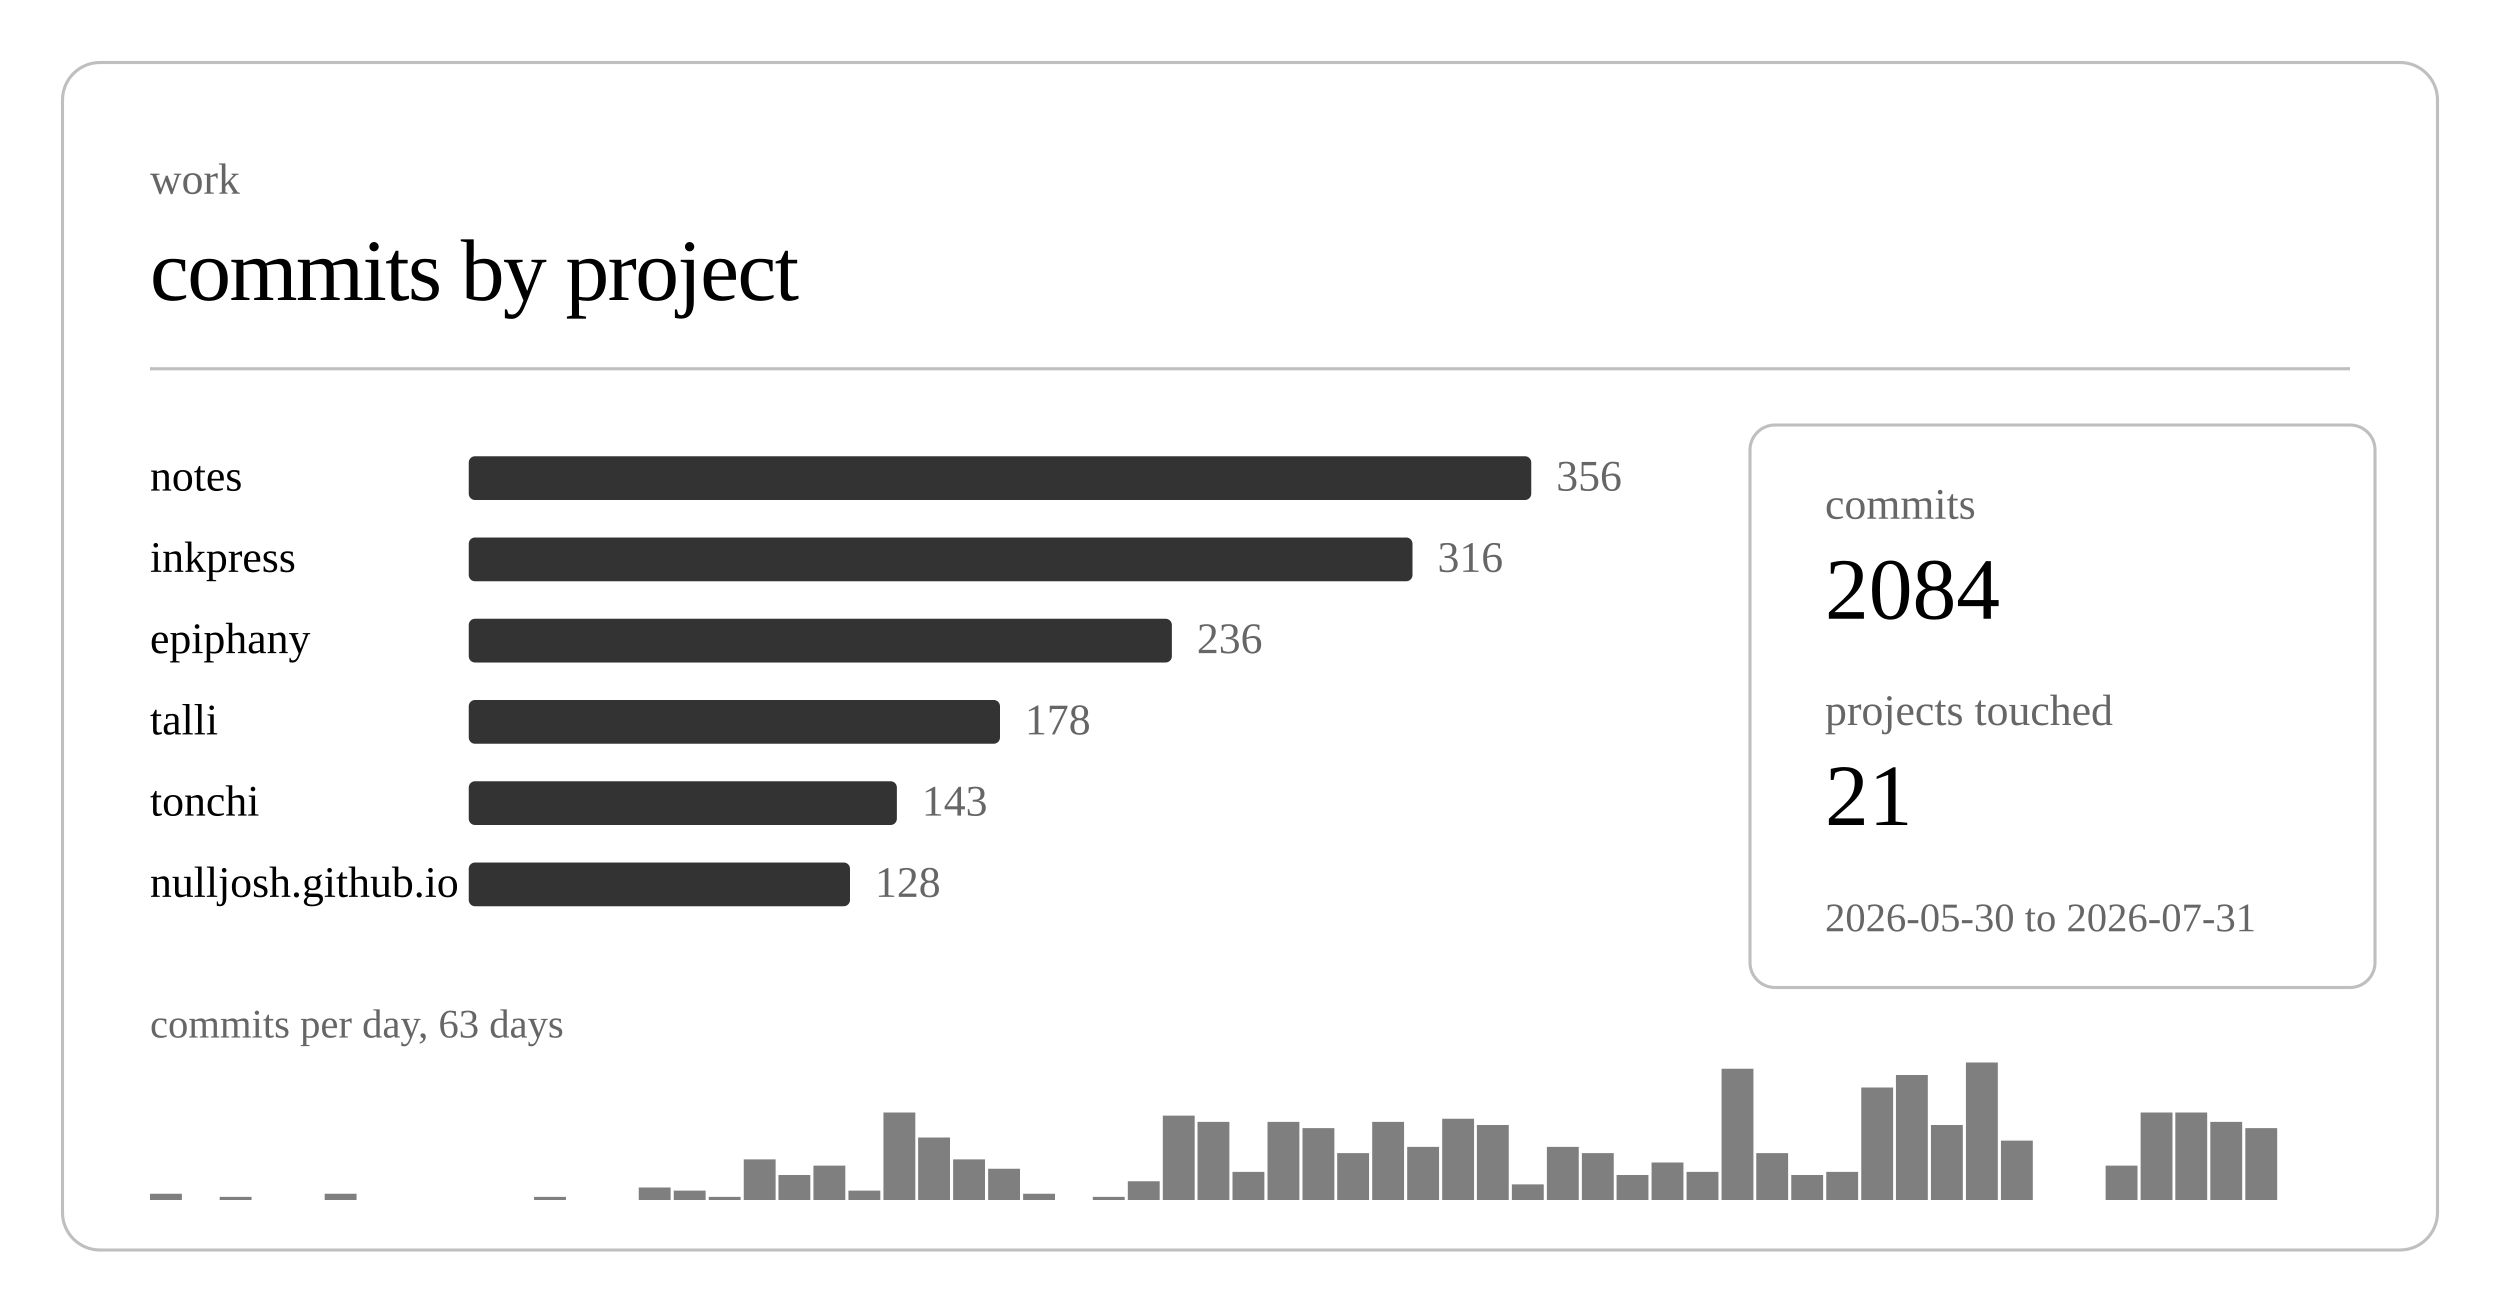
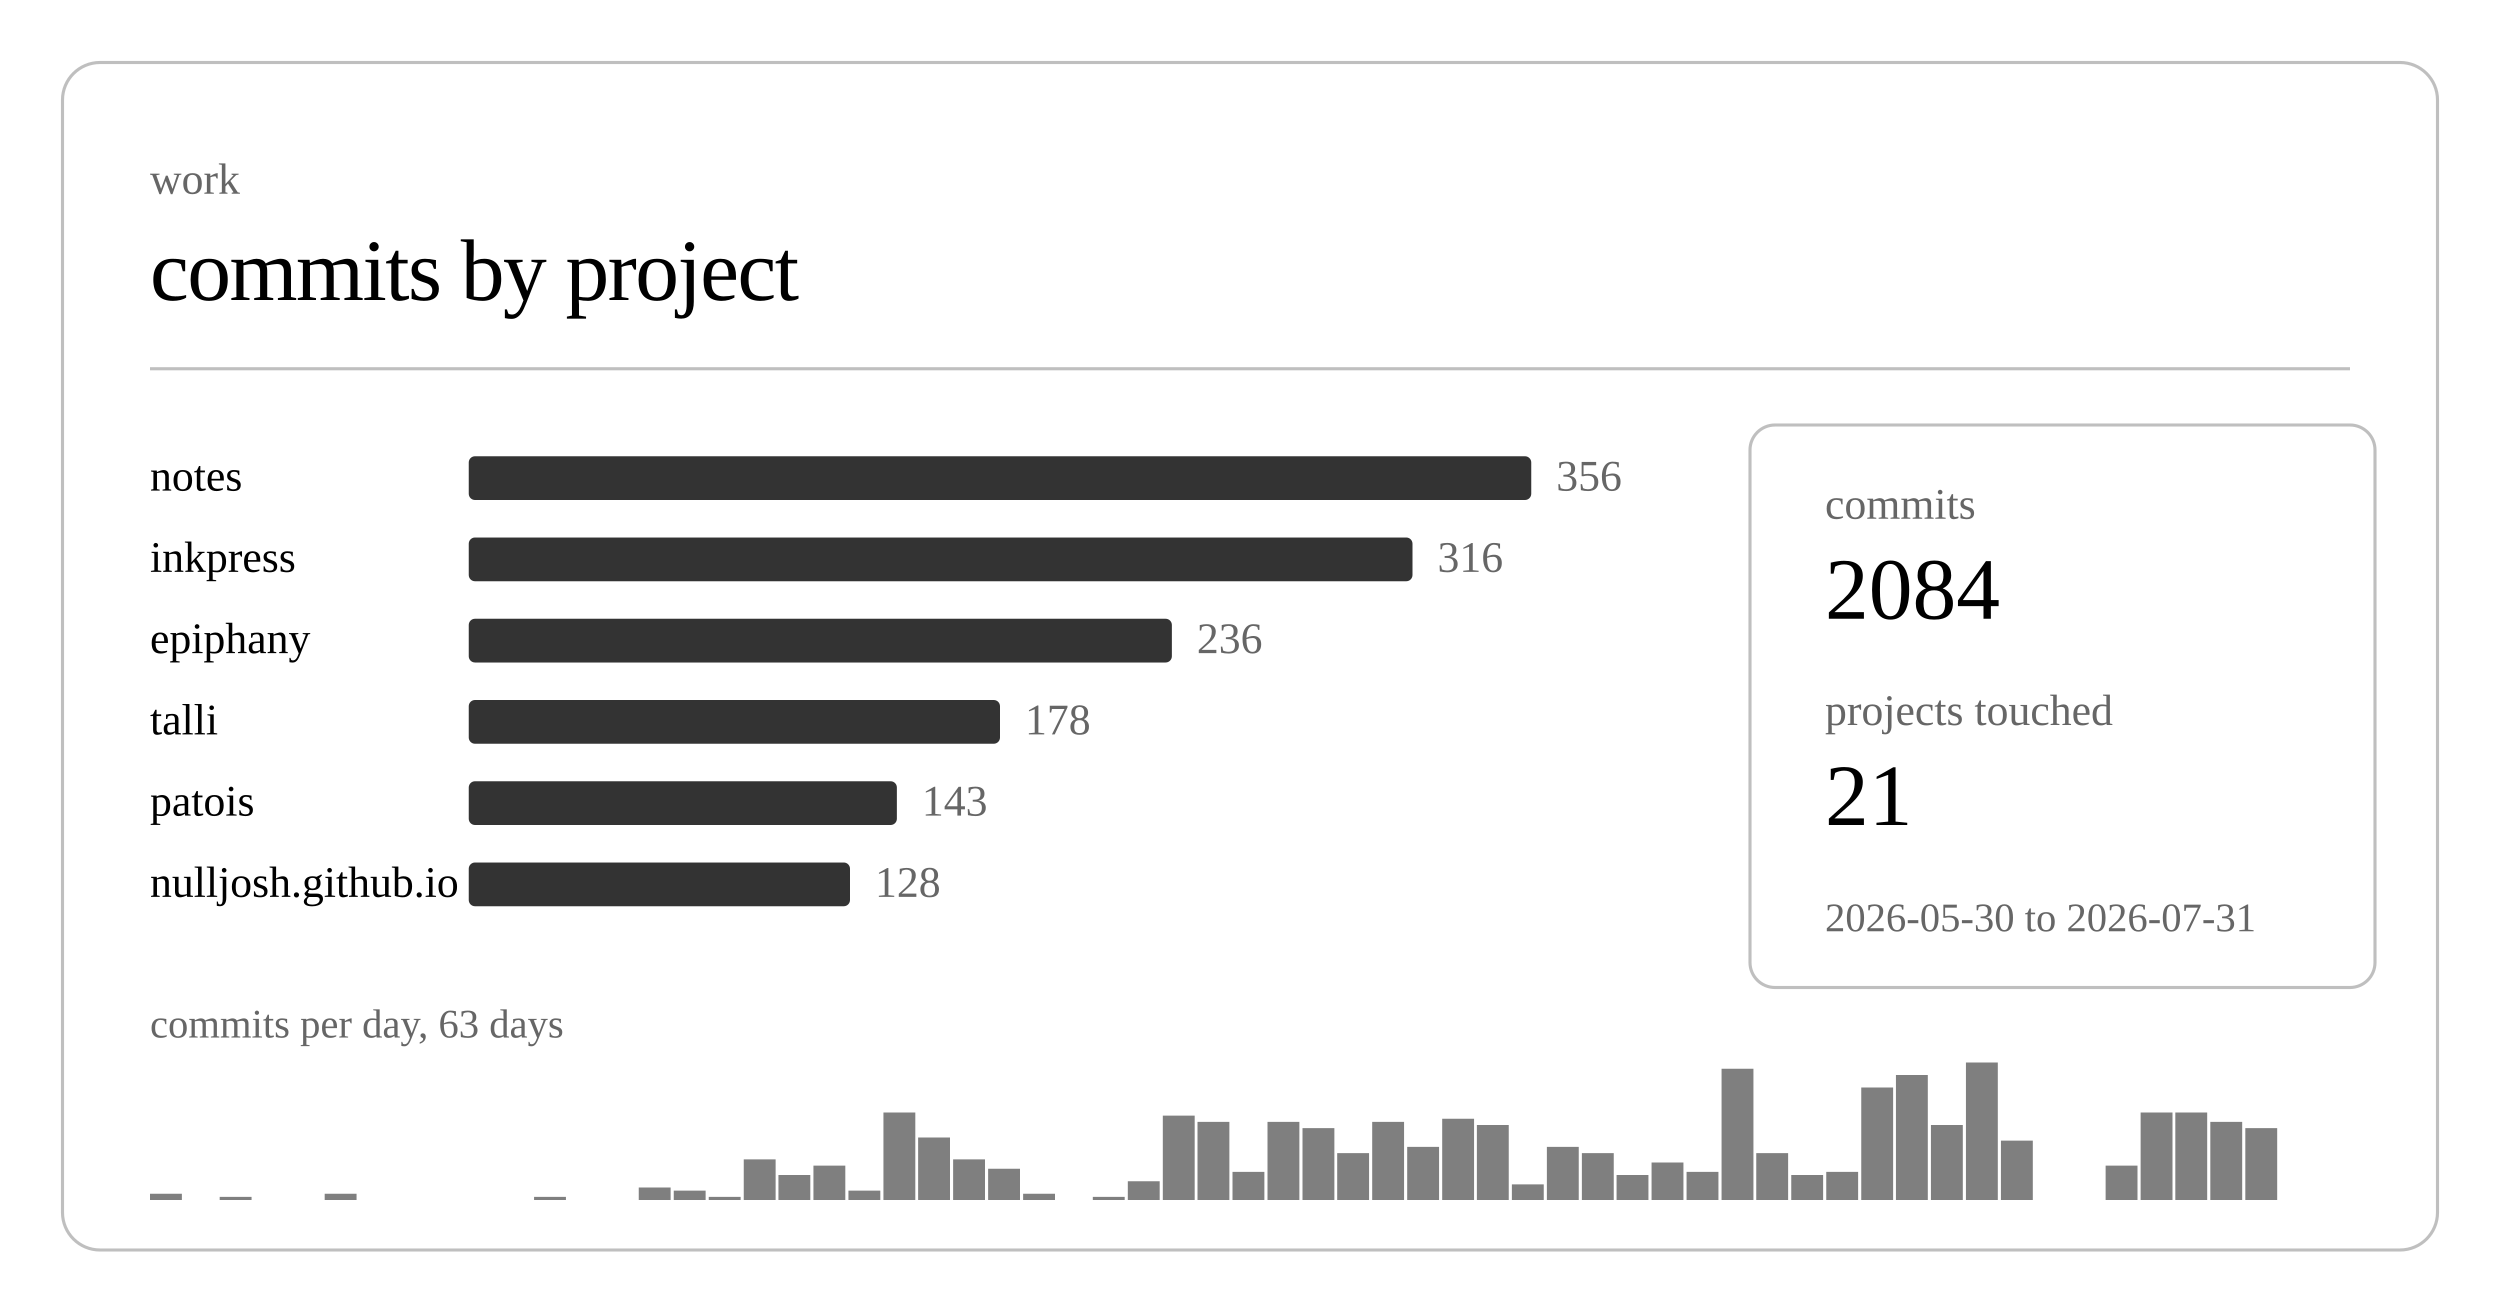
<svg xmlns="http://www.w3.org/2000/svg" class="post-header-svg graph-svg" viewBox="0 0 800 420" width="800" height="420">
  <rect x="20" y="20" width="760" height="380" rx="12" ry="12" fill="none" stroke="currentColor" stroke-width="1" opacity="0.25" />
  <text fill="currentColor" x="48" y="62" font-size="14" opacity="0.6">work</text>
  <text fill="currentColor" x="48" y="96" font-size="28" font-weight="300" letter-spacing="-0.5">commits by project</text>
  <line stroke="currentColor" x1="48" y1="118" x2="752" y2="118" stroke-width="1" opacity="0.25" />
  <a href="https://github.com/nulljosh/notes">
    <text fill="currentColor" x="48" y="157" font-size="14">notes</text>
  </a>
  <rect x="150" y="146" width="340" height="14" rx="2" fill="currentColor" opacity="0.8" />
  <text fill="currentColor" x="498" y="157" font-size="14" opacity="0.6">356</text>
  <a href="https://github.com/nulljosh/inkpress">
    <text fill="currentColor" x="48" y="183" font-size="14">inkpress</text>
  </a>
  <rect x="150" y="172" width="302" height="14" rx="2" fill="currentColor" opacity="0.8" />
  <text fill="currentColor" x="460" y="183" font-size="14" opacity="0.6">316</text>
  <a href="https://github.com/nulljosh/epiphany">
    <text fill="currentColor" x="48" y="209" font-size="14">epiphany</text>
  </a>
  <rect x="150" y="198" width="225" height="14" rx="2" fill="currentColor" opacity="0.8" />
  <text fill="currentColor" x="383" y="209" font-size="14" opacity="0.6">236</text>
  <a href="https://github.com/nulljosh/talli">
    <text fill="currentColor" x="48" y="235" font-size="14">talli</text>
  </a>
  <rect x="150" y="224" width="170" height="14" rx="2" fill="currentColor" opacity="0.8" />
  <text fill="currentColor" x="328" y="235" font-size="14" opacity="0.6">178</text>
-   <a href="https://github.com/nulljosh/tonchi">
-     <text fill="currentColor" x="48" y="261" font-size="14">tonchi</text>
+   <a href="https://github.com/nulljosh/patois">
+     <text fill="currentColor" x="48" y="261" font-size="14">patois</text>
  </a>
  <rect x="150" y="250" width="137" height="14" rx="2" fill="currentColor" opacity="0.8" />
  <text fill="currentColor" x="295" y="261" font-size="14" opacity="0.6">143</text>
  <a href="https://github.com/nulljosh/nulljosh.github.io">
    <text fill="currentColor" x="48" y="287" font-size="14">nulljosh.github.io</text>
  </a>
  <rect x="150" y="276" width="122" height="14" rx="2" fill="currentColor" opacity="0.8" />
  <text fill="currentColor" x="280" y="287" font-size="14" opacity="0.6">128</text>
  <rect x="48.0" y="382" width="10.2" height="2" fill="currentColor" opacity="0.5" />
  <rect x="70.3" y="383" width="10.2" height="1" fill="currentColor" opacity="0.5" />
  <rect x="103.9" y="382" width="10.2" height="2" fill="currentColor" opacity="0.5" />
  <rect x="170.9" y="383" width="10.2" height="1" fill="currentColor" opacity="0.5" />
  <rect x="204.4" y="380" width="10.2" height="4" fill="currentColor" opacity="0.5" />
  <rect x="215.6" y="381" width="10.2" height="3" fill="currentColor" opacity="0.5" />
  <rect x="226.8" y="383" width="10.2" height="1" fill="currentColor" opacity="0.5" />
  <rect x="238.0" y="371" width="10.2" height="13" fill="currentColor" opacity="0.5" />
  <rect x="249.1" y="376" width="10.2" height="8" fill="currentColor" opacity="0.5" />
  <rect x="260.3" y="373" width="10.2" height="11" fill="currentColor" opacity="0.5" />
  <rect x="271.5" y="381" width="10.2" height="3" fill="currentColor" opacity="0.5" />
  <rect x="282.7" y="356" width="10.2" height="28" fill="currentColor" opacity="0.5" />
  <rect x="293.8" y="364" width="10.2" height="20" fill="currentColor" opacity="0.5" />
  <rect x="305.0" y="371" width="10.2" height="13" fill="currentColor" opacity="0.5" />
  <rect x="316.2" y="374" width="10.2" height="10" fill="currentColor" opacity="0.5" />
  <rect x="327.4" y="382" width="10.2" height="2" fill="currentColor" opacity="0.5" />
  <rect x="349.7" y="383" width="10.2" height="1" fill="currentColor" opacity="0.5" />
  <rect x="360.9" y="378" width="10.2" height="6" fill="currentColor" opacity="0.5" />
  <rect x="372.1" y="357" width="10.2" height="27" fill="currentColor" opacity="0.5" />
  <rect x="383.2" y="359" width="10.2" height="25" fill="currentColor" opacity="0.5" />
  <rect x="394.4" y="375" width="10.2" height="9" fill="currentColor" opacity="0.5" />
  <rect x="405.6" y="359" width="10.2" height="25" fill="currentColor" opacity="0.5" />
  <rect x="416.8" y="361" width="10.2" height="23" fill="currentColor" opacity="0.5" />
  <rect x="427.9" y="369" width="10.2" height="15" fill="currentColor" opacity="0.5" />
  <rect x="439.1" y="359" width="10.2" height="25" fill="currentColor" opacity="0.5" />
  <rect x="450.3" y="367" width="10.2" height="17" fill="currentColor" opacity="0.5" />
  <rect x="461.5" y="358" width="10.2" height="26" fill="currentColor" opacity="0.5" />
  <rect x="472.6" y="360" width="10.2" height="24" fill="currentColor" opacity="0.5" />
  <rect x="483.8" y="379" width="10.2" height="5" fill="currentColor" opacity="0.5" />
  <rect x="495.0" y="367" width="10.2" height="17" fill="currentColor" opacity="0.5" />
  <rect x="506.2" y="369" width="10.2" height="15" fill="currentColor" opacity="0.5" />
  <rect x="517.3" y="376" width="10.2" height="8" fill="currentColor" opacity="0.5" />
  <rect x="528.5" y="372" width="10.2" height="12" fill="currentColor" opacity="0.5" />
  <rect x="539.7" y="375" width="10.2" height="9" fill="currentColor" opacity="0.5" />
  <rect x="550.9" y="342" width="10.2" height="42" fill="currentColor" opacity="0.5" />
  <rect x="562.0" y="369" width="10.2" height="15" fill="currentColor" opacity="0.5" />
  <rect x="573.2" y="376" width="10.2" height="8" fill="currentColor" opacity="0.5" />
  <rect x="584.4" y="375" width="10.2" height="9" fill="currentColor" opacity="0.5" />
  <rect x="595.6" y="348" width="10.2" height="36" fill="currentColor" opacity="0.5" />
  <rect x="606.7" y="344" width="10.2" height="40" fill="currentColor" opacity="0.5" />
  <rect x="617.9" y="360" width="10.2" height="24" fill="currentColor" opacity="0.5" />
  <rect x="629.1" y="340" width="10.2" height="44" fill="currentColor" opacity="0.5" />
  <rect x="640.3" y="365" width="10.2" height="19" fill="currentColor" opacity="0.5" />
  <rect x="673.8" y="373" width="10.2" height="11" fill="currentColor" opacity="0.5" />
  <rect x="685.0" y="356" width="10.2" height="28" fill="currentColor" opacity="0.5" />
  <rect x="696.1" y="356" width="10.2" height="28" fill="currentColor" opacity="0.5" />
  <rect x="707.3" y="359" width="10.2" height="25" fill="currentColor" opacity="0.5" />
  <rect x="718.5" y="361" width="10.2" height="23" fill="currentColor" opacity="0.5" />
  <text fill="currentColor" x="48" y="332" font-size="13" opacity="0.6">commits per day, 63 days</text>
  <rect x="560" y="136" width="200" height="180" rx="8" ry="8" fill="none" stroke="currentColor" stroke-width="1" opacity="0.25" />
  <text fill="currentColor" x="584" y="166" font-size="14" opacity="0.6">commits</text>
  <text fill="currentColor" x="584" y="198" font-size="28" font-weight="500">2084</text>
  <text fill="currentColor" x="584" y="232" font-size="14" opacity="0.6">projects touched</text>
  <text fill="currentColor" x="584" y="264" font-size="28" font-weight="500">21</text>
  <text fill="currentColor" x="584" y="298" font-size="13" opacity="0.6">2026-05-30 to 2026-07-31</text>
</svg>
